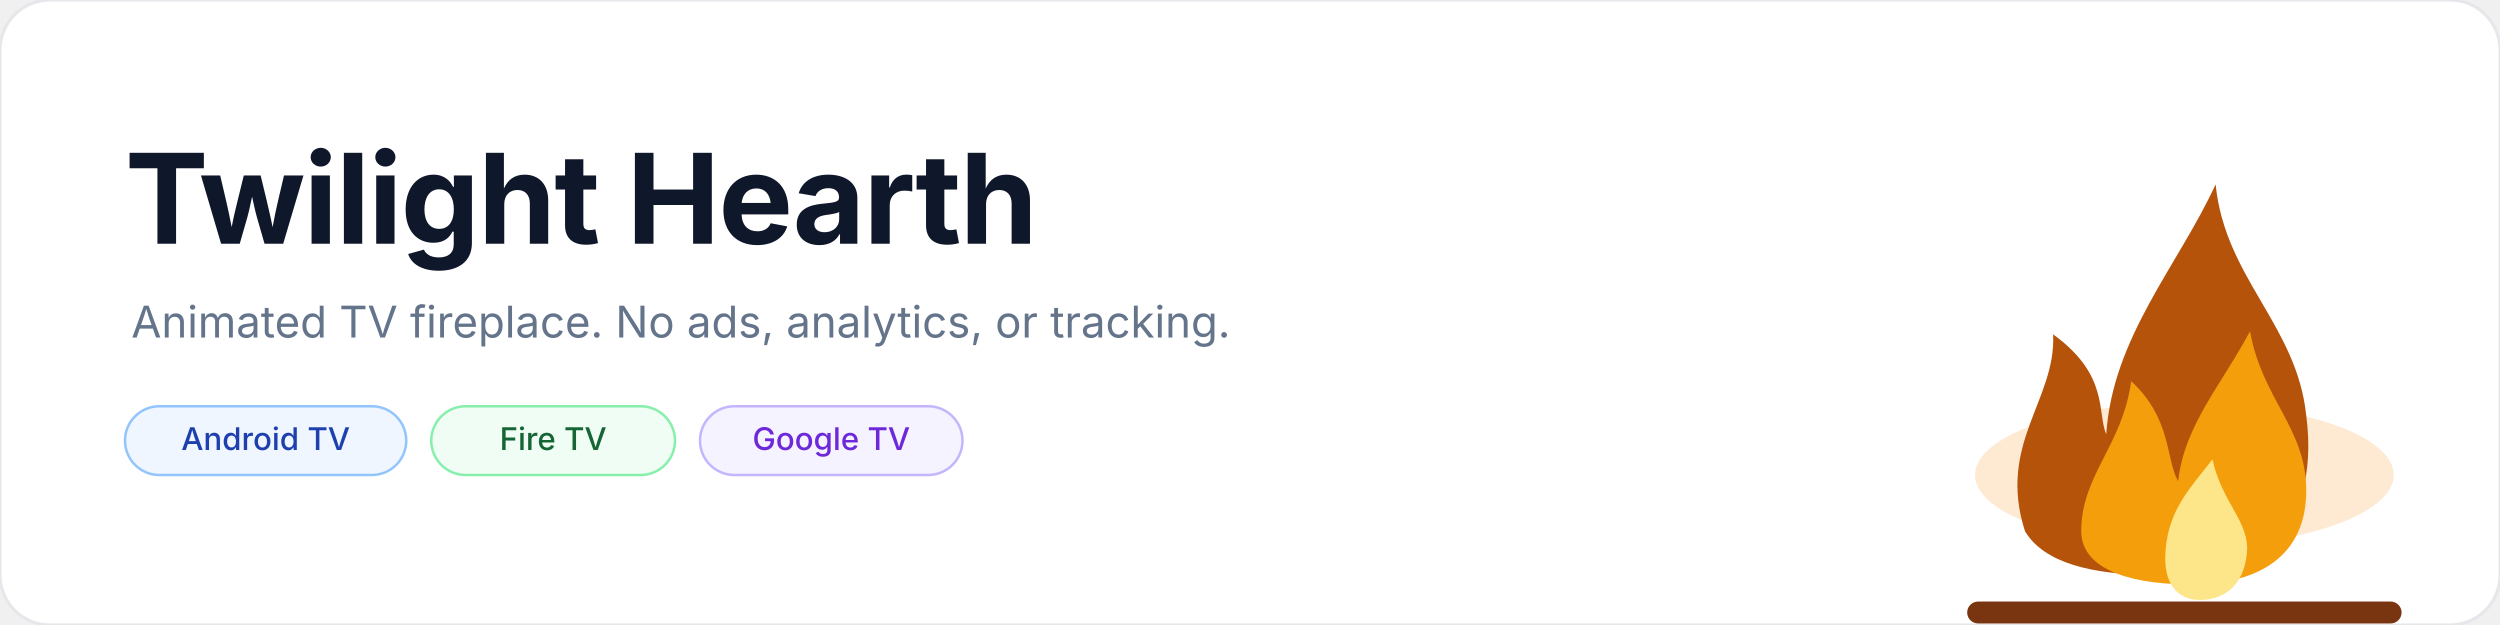
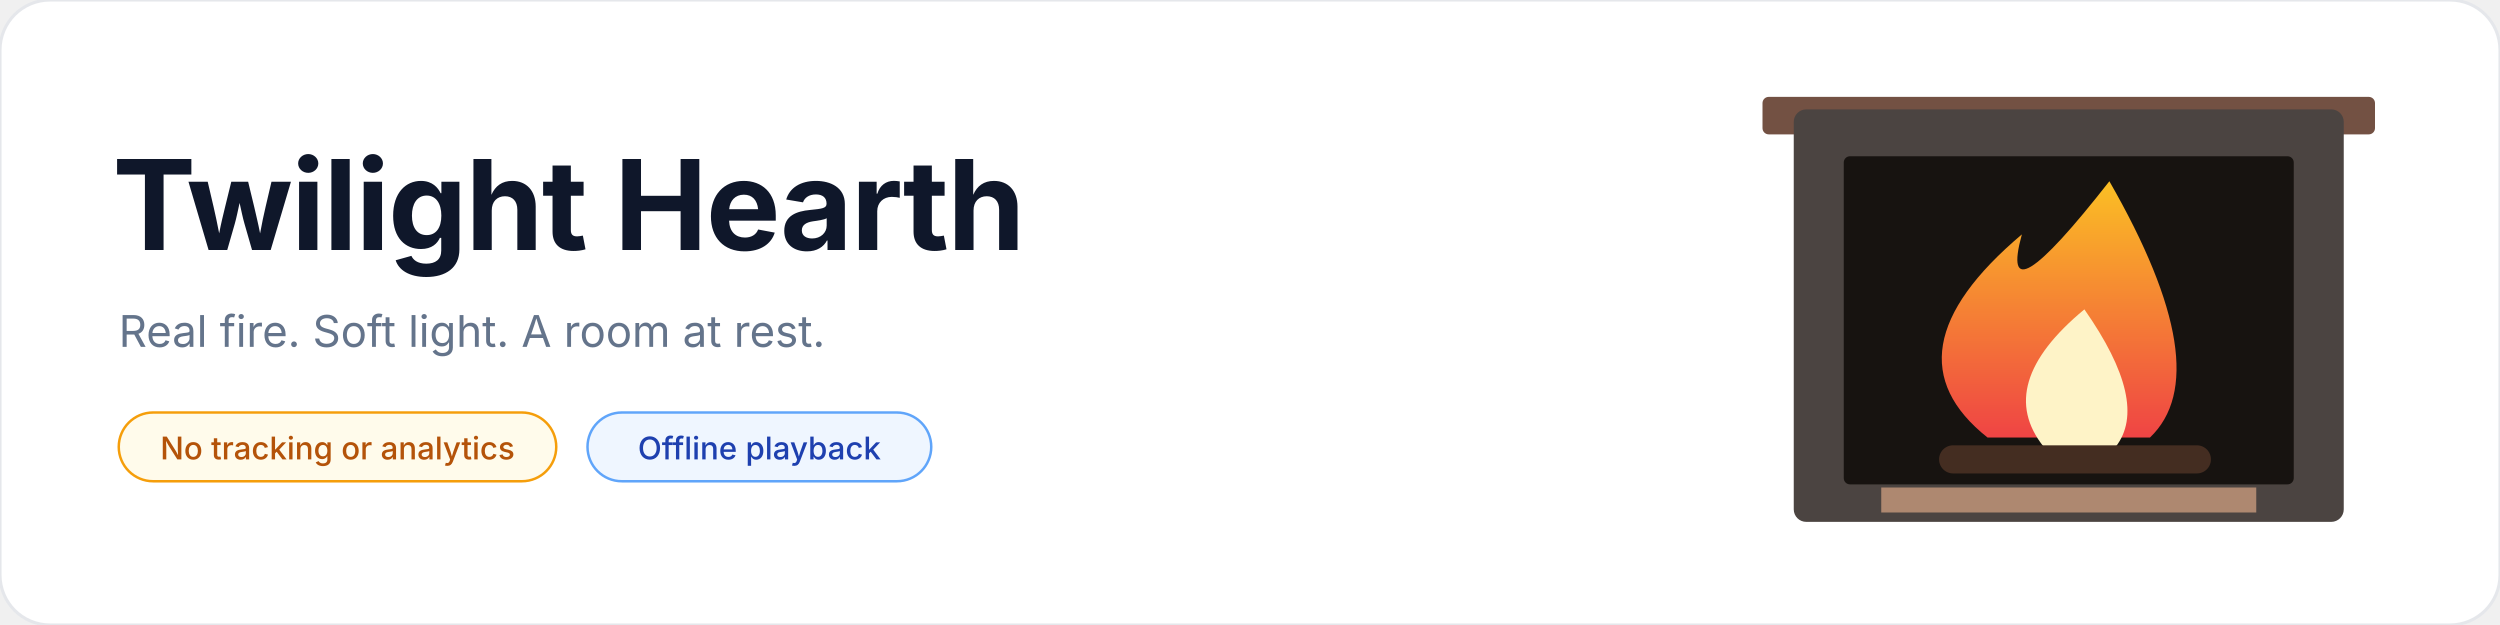
- <svg xmlns="http://www.w3.org/2000/svg" viewBox="0 0 800 200" role="img" aria-labelledby="title desc">
+ <svg xmlns="http://www.w3.org/2000/svg" viewBox="0 0 800 200" width="800" height="200">
+   <style>@keyframes flicker{0%,100%{transform:scale(1)}35%{transform:scale(.96,1.06)}70%{transform:scale(1.03,.95)}}.flame{animation:flicker 4s ease-in-out infinite;transform-box:fill-box;transform-origin:center}.inner{animation-duration:3s;animation-delay:-1s}@media(prefers-reduced-motion:reduce){.flame{animation:none}}</style>
+   <defs>
+     <linearGradient id="bg">
+       <stop stop-color="#0c0a09" />
+       <stop offset="1" stop-color="#1c1917" />
+     </linearGradient>
+     <linearGradient id="fire" x2="0" y2="1">
+       <stop stop-color="#fbbf24" />
+       <stop offset="1" stop-color="#ef4444" />
+     </linearGradient>
+   </defs>
  <rect width="800" height="200" rx="16" fill="#fff" stroke="#e5e7eb" />
-   <text x="40" y="78" fill="#0f172a" font-family="system-ui,-apple-system,'Segoe UI',sans-serif" font-size="40" font-weight="700" letter-spacing="-.5">Twilight Hearth</text>
-   <text x="42" y="108" fill="#64748b" font-family="system-ui,-apple-system,'Segoe UI',sans-serif" font-size="14">Animated TV fireplace. No ads, analytics, or tracking.</text>
-   <g font-family="system-ui,-apple-system,'Segoe UI',sans-serif" font-size="10" font-weight="500" text-anchor="middle">
-     <rect x="40" y="130" width="90" height="22" rx="11" fill="#eff6ff" stroke="#93c5fd" stroke-width=".8" />
-     <text x="85" y="144" fill="#1e40af">Android TV</text>
-     <rect x="138" y="130" width="78" height="22" rx="11" fill="#f0fdf4" stroke="#86efac" stroke-width=".8" />
-     <text x="177" y="144" fill="#166534">Fire TV</text>
-     <rect x="224" y="130" width="84" height="22" rx="11" fill="#f5f3ff" stroke="#c4b5fd" stroke-width=".8" />
-     <text x="266" y="144" fill="#6d28d9">Google TV</text>
+   <g font-family="system-ui,-apple-system,'Segoe UI',sans-serif">
+     <text x="36" y="80" font-size="40" font-weight="700" letter-spacing="-.5" fill="#0f172a">Twilight Hearth</text>
+     <text x="38" y="111" font-size="14" fill="#64748b">Real fire. Soft light. A room at rest.</text>
+     <rect x="38" y="132" width="140" height="22" rx="11" fill="#fffbeb" stroke="#f59e0b" stroke-width=".8" />
+     <text x="108" y="147" text-anchor="middle" font-size="10" font-weight="500" fill="#b45309">No tracking or analytics</text>
+     <rect x="188" y="132" width="110" height="22" rx="11" fill="#eff6ff" stroke="#60a5fa" stroke-width=".8" />
+     <text x="243" y="147" text-anchor="middle" font-size="10" font-weight="500" fill="#1e40af">Offline playback</text>
  </g>
-   <g transform="translate(612 25)">
-     <ellipse cx="87" cy="127" rx="67" ry="23" fill="#fdba74" opacity=".32" />
-     <path d="M36 145c-9-28 10-42 9-63 18 13 14 25 17 32 2-31 23-54 35-80 3 30 26 45 29 74 5 39-19 51-48 51-21 0-36-4-42-14Z" fill="#b45309" />
-     <path d="M54 145c0-18 13-27 16-48 13 12 11 25 15 32 2-18 14-31 23-48 4 22 18 31 18 51 0 20-14 30-37 30-22 0-35-6-35-17Z" fill="#f59e0b" />
-     <path d="M81 151c1-13 8-20 15-29 3 14 12 20 11 30-1 11-8 15-15 15-7 0-12-5-11-16Z" fill="#fde68a" />
-     <path d="M21 171h132" stroke="#78350f" stroke-width="7" stroke-linecap="round" />
+   <g transform="translate(574 35)">
+     <rect x="-10" y="-4" width="196" height="12" rx="2" fill="#735143" />
+     <rect width="176" height="132" rx="4" fill="#4b4441" />
+     <rect x="16" y="15" width="144" height="105" rx="2" fill="#171310" />
+     <path d="M28 125h120" stroke="#ae8870" stroke-width="8" />
+     <path class="flame" d="M62 105Q28 78 73 40Q65 69 101 23Q136 84 114 105Z" fill="url(#fire)" />
+     <path class="flame inner" d="M80 108Q64 88 93 64Q114 94 103 108Z" fill="#fef3c7" />
+     <path d="M51 112h78" stroke="#442d21" stroke-width="9" stroke-linecap="round" />
  </g>
</svg>
